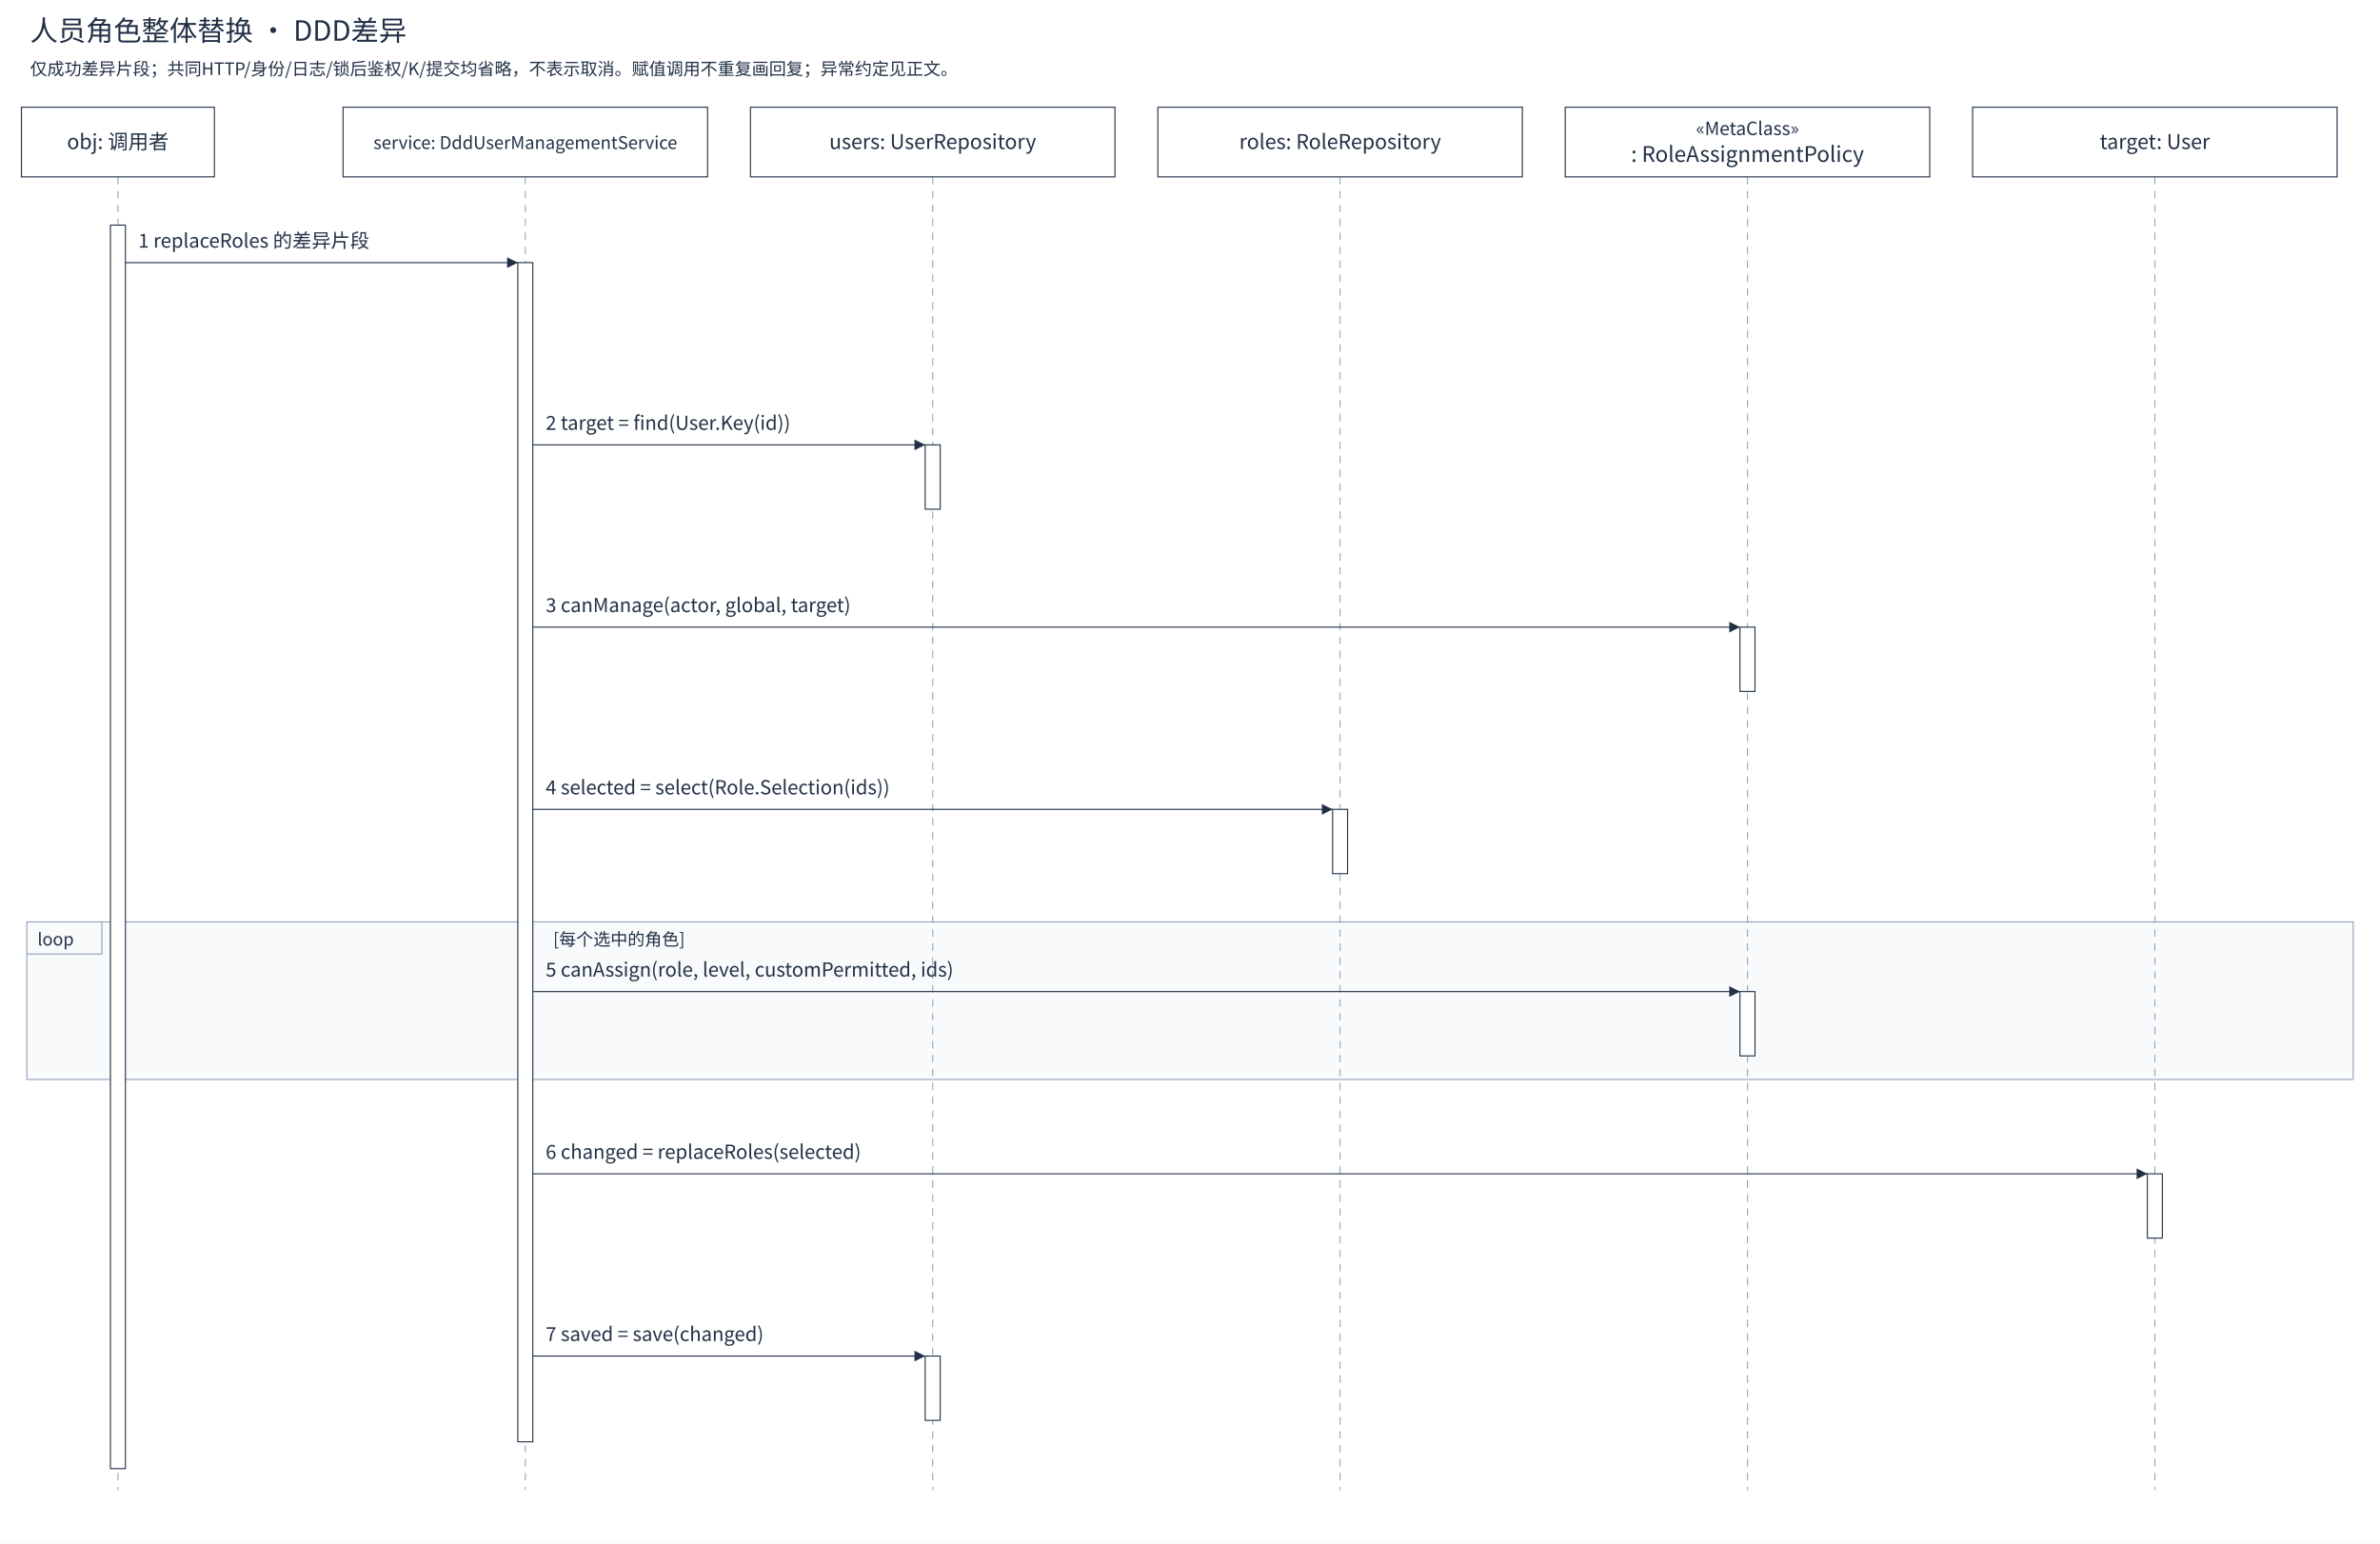
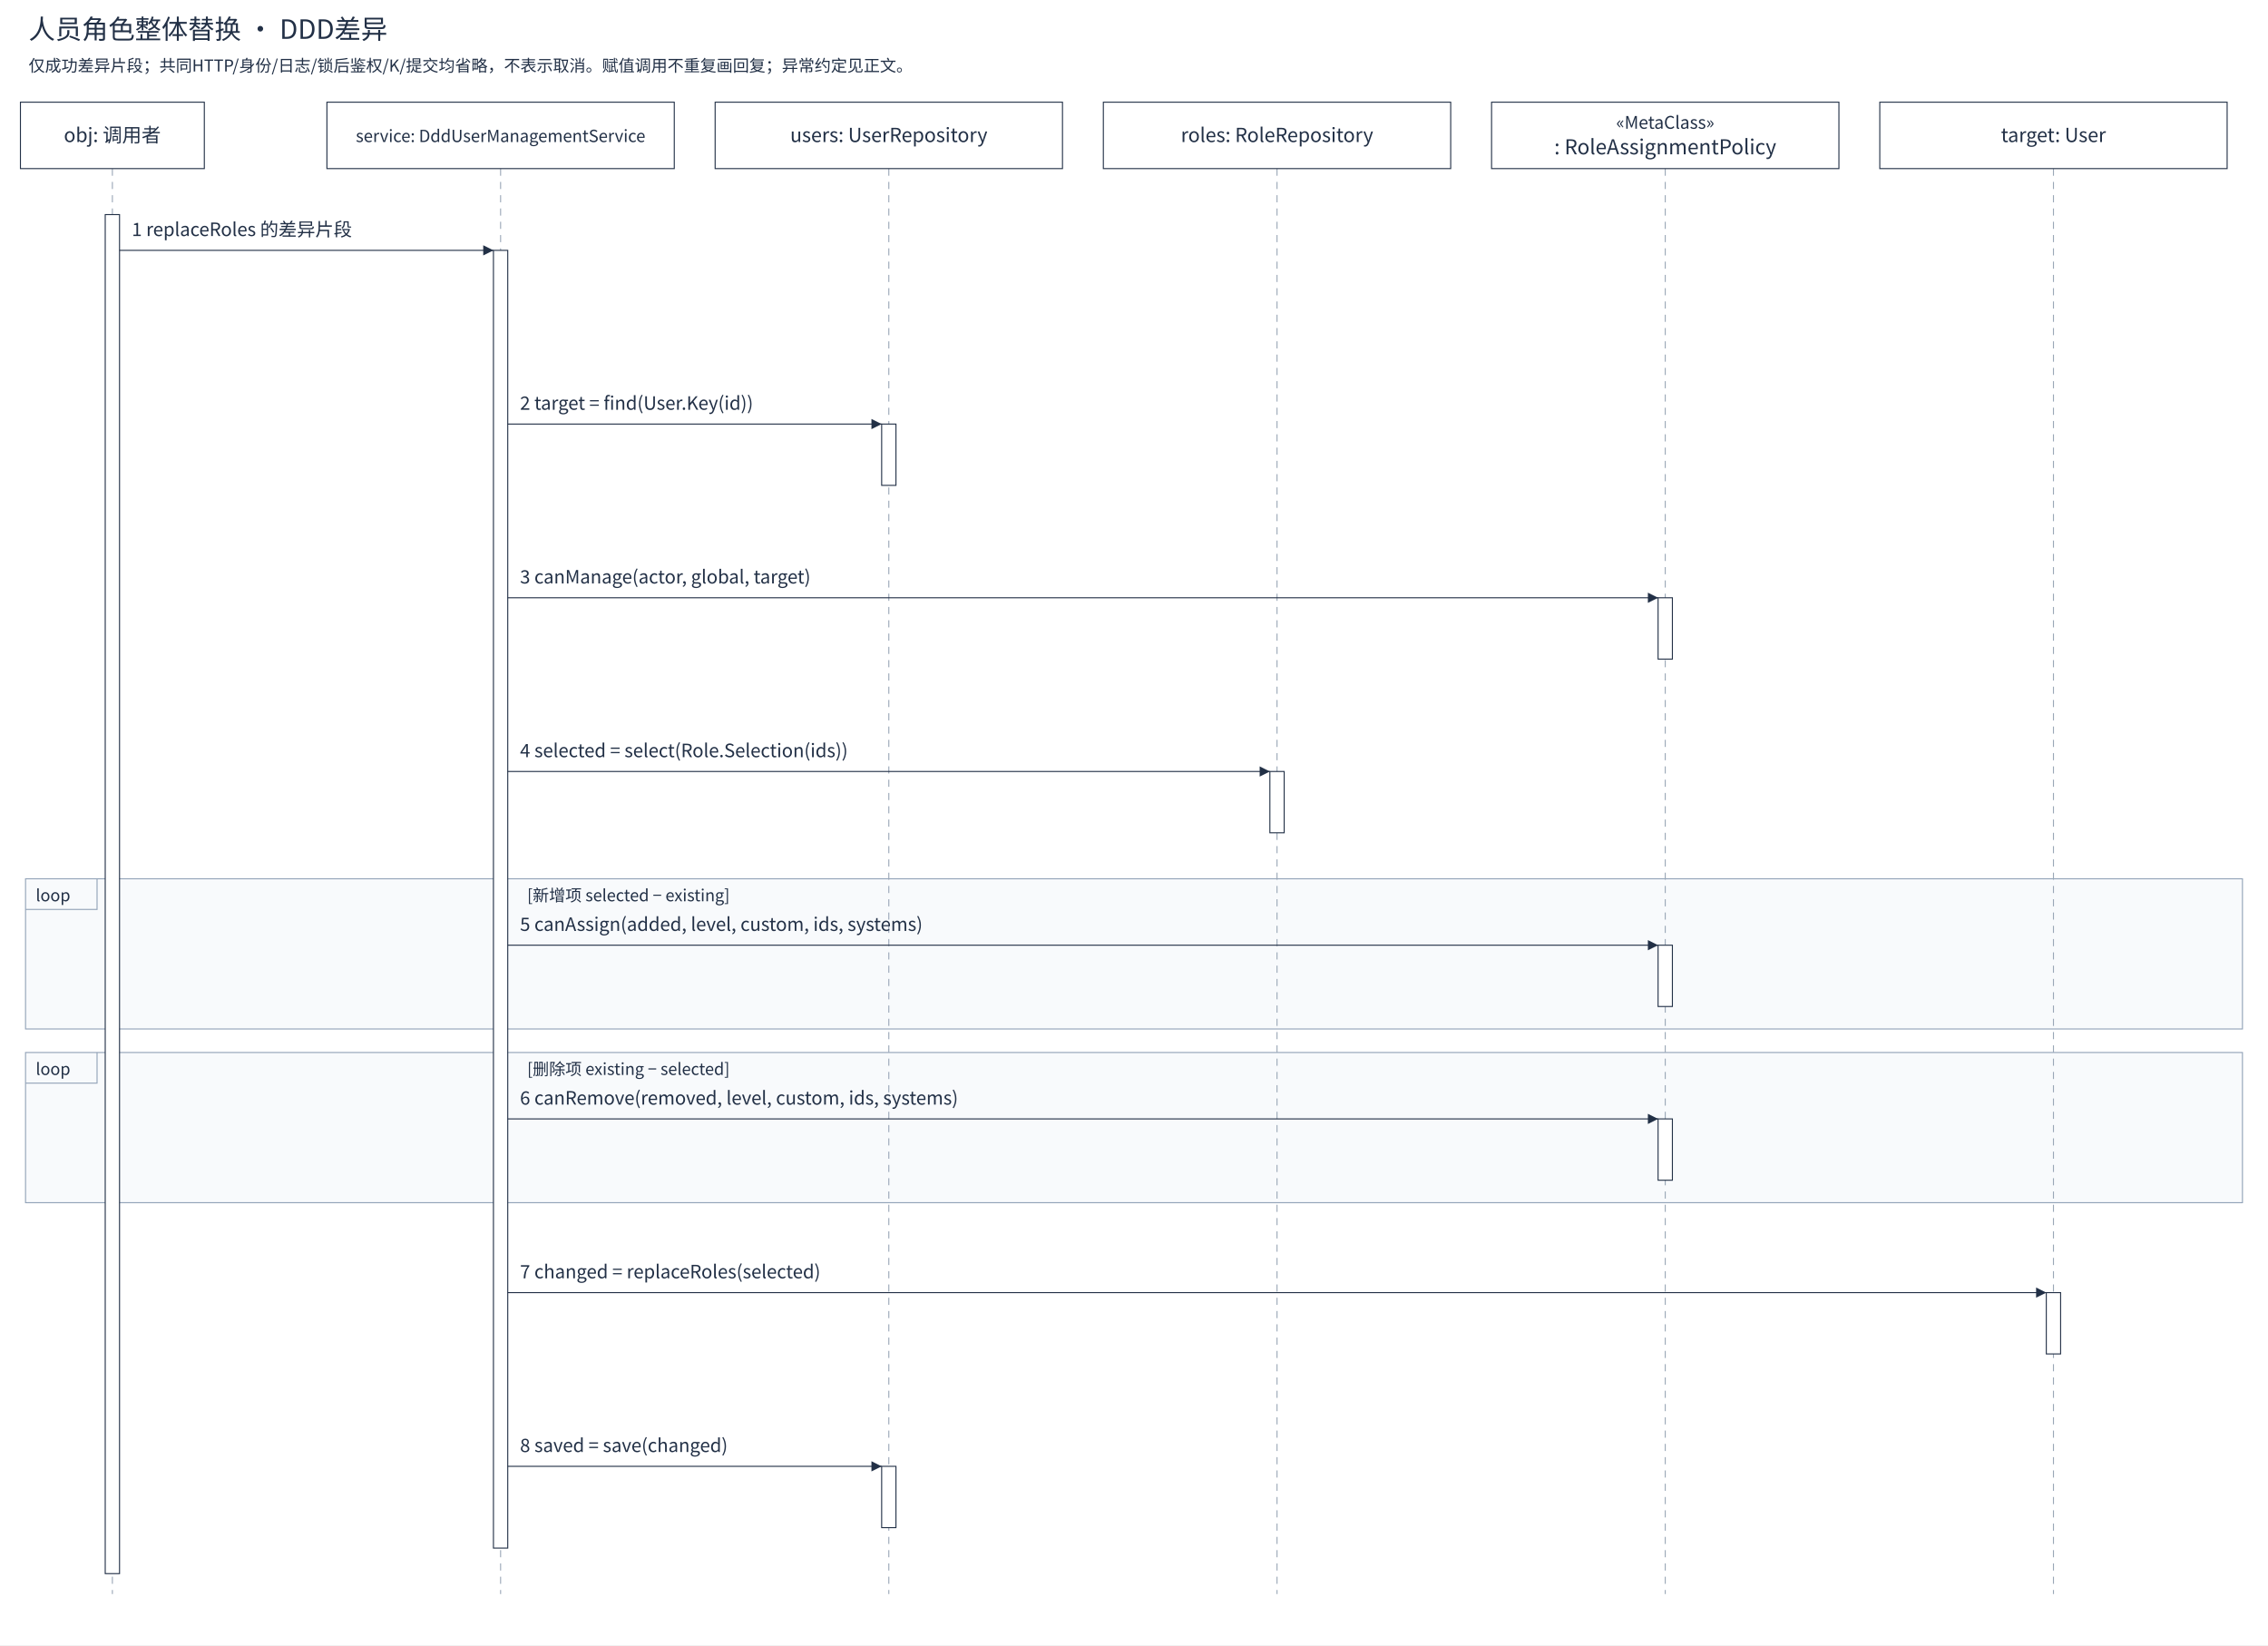
- <svg xmlns="http://www.w3.org/2000/svg" width="2220" height="1440" viewBox="0 0 2220 1440">
+ <svg xmlns="http://www.w3.org/2000/svg" width="2220" height="1610" viewBox="0 0 2220 1610">
  <defs>
    <marker id="open" markerWidth="12" markerHeight="12" refX="11" refY="6" orient="auto">
      <path d="M1,1 L11,6 L1,11" fill="none" stroke="#223046" stroke-width="1.5" />
    </marker>
    <marker id="triangle" markerWidth="14" markerHeight="14" refX="13" refY="7" orient="auto">
      <path d="M1,1 L13,7 L1,13 Z" fill="white" stroke="#245a93" stroke-width="1.4" />
    </marker>
    <marker id="filled" markerWidth="12" markerHeight="12" refX="11" refY="6" orient="auto">
      <path d="M1,1 L11,6 L1,11 Z" fill="#223046" />
    </marker>
  </defs>
  <rect width="100%" height="100%" fill="white" />
  <g font-family="Microsoft YaHei,Noto Sans CJK SC,Arial,sans-serif">
    <text x="28" y="38" font-size="26" text-anchor="start" fill="#223046">人员角色整体替换 · DDD差异</text>
    <text x="28" y="70" font-size="16" text-anchor="start" fill="#223046">仅成功差异片段；共同HTTP/身份/日志/锁后鉴权/K/提交均省略，不表示取消。赋值调用不重复画回复；异常约定见正文。</text>
    <rect x="25" y="860" width="2170" height="147" fill="#f8fafc" stroke="#91a2b7" />
    <path d="M25,890h70v-30" fill="none" stroke="#91a2b7" />
    <text x="35" y="882" font-size="16" text-anchor="start" fill="#223046">loop</text>
-     <text x="516" y="882" font-size="16" text-anchor="start" fill="#223046">[每个选中的角色]</text>
-     <path d="M110,165V1390" stroke="#9aa7b7" stroke-dasharray="7 6" />
+     <text x="516" y="882" font-size="16" text-anchor="start" fill="#223046">[新增项 selected − existing]</text>
+     <rect x="25" y="1030" width="2170" height="147" fill="#f8fafc" stroke="#91a2b7" />
+     <path d="M25,1060h70v-30" fill="none" stroke="#91a2b7" />
+     <text x="35" y="1052" font-size="16" text-anchor="start" fill="#223046">loop</text>
+     <text x="516" y="1052" font-size="16" text-anchor="start" fill="#223046">[删除项 existing − selected]</text>
+     <path d="M110,165V1560" stroke="#9aa7b7" stroke-dasharray="7 6" />
    <rect x="20" y="100" width="180" height="65" fill="white" stroke="#223046" />
    <text x="110" y="139" font-size="19" text-anchor="middle" fill="#223046">obj: 调用者</text>
-     <path d="M490,165V1390" stroke="#9aa7b7" stroke-dasharray="7 6" />
+     <path d="M490,165V1560" stroke="#9aa7b7" stroke-dasharray="7 6" />
    <rect x="320" y="100" width="340" height="65" fill="white" stroke="#223046" />
    <text x="490" y="139" font-size="16.333" text-anchor="middle" fill="#223046">service: DddUserManagementService</text>
-     <path d="M870,165V1390" stroke="#9aa7b7" stroke-dasharray="7 6" />
+     <path d="M870,165V1560" stroke="#9aa7b7" stroke-dasharray="7 6" />
    <rect x="700" y="100" width="340" height="65" fill="white" stroke="#223046" />
    <text x="870" y="139" font-size="19" text-anchor="middle" fill="#223046">users: UserRepository</text>
-     <path d="M1250,165V1390" stroke="#9aa7b7" stroke-dasharray="7 6" />
+     <path d="M1250,165V1560" stroke="#9aa7b7" stroke-dasharray="7 6" />
    <rect x="1080" y="100" width="340" height="65" fill="white" stroke="#223046" />
    <text x="1250" y="139" font-size="19" text-anchor="middle" fill="#223046">roles: RoleRepository</text>
-     <path d="M1630,165V1390" stroke="#9aa7b7" stroke-dasharray="7 6" />
+     <path d="M1630,165V1560" stroke="#9aa7b7" stroke-dasharray="7 6" />
    <rect x="1460" y="100" width="340" height="65" fill="white" stroke="#223046" />
    <text x="1630" y="126" font-size="17" text-anchor="middle" fill="#223046">«MetaClass»</text>
    <text x="1630" y="151" font-size="20" text-anchor="middle" fill="#223046">: RoleAssignmentPolicy</text>
-     <path d="M2010,165V1390" stroke="#9aa7b7" stroke-dasharray="7 6" />
+     <path d="M2010,165V1560" stroke="#9aa7b7" stroke-dasharray="7 6" />
    <rect x="1840" y="100" width="340" height="65" fill="white" stroke="#223046" />
    <text x="2010" y="139" font-size="19" text-anchor="middle" fill="#223046">target: User</text>
-     <rect x="103" y="210" width="14" height="1160" fill="white" stroke="#223046" />
-     <rect x="483" y="245" width="14" height="1100" fill="white" stroke="#223046" />
+     <rect x="103" y="210" width="14" height="1330" fill="white" stroke="#223046" />
+     <rect x="483" y="245" width="14" height="1270" fill="white" stroke="#223046" />
    <rect x="863" y="415" width="14" height="60" fill="white" stroke="#223046" />
    <rect x="1623" y="585" width="14" height="60" fill="white" stroke="#223046" />
    <rect x="1243" y="755" width="14" height="60" fill="white" stroke="#223046" />
    <rect x="1623" y="925" width="14" height="60" fill="white" stroke="#223046" />
-     <rect x="2003" y="1095" width="14" height="60" fill="white" stroke="#223046" />
-     <rect x="863" y="1265" width="14" height="60" fill="white" stroke="#223046" />
+     <rect x="1623" y="1095" width="14" height="60" fill="white" stroke="#223046" />
+     <rect x="2003" y="1265" width="14" height="60" fill="white" stroke="#223046" />
+     <rect x="863" y="1435" width="14" height="60" fill="white" stroke="#223046" />
    <path d="M117,245H483" stroke="#223046" marker-end="url(#filled)" />
    <text x="129" y="231" font-size="18" text-anchor="start" fill="#223046">1 replaceRoles 的差异片段</text>
    <path d="M497,415H863" stroke="#223046" marker-end="url(#filled)" />
    <text x="509" y="401" font-size="18" text-anchor="start" fill="#223046">2 target = find(User.Key(id))</text>
    <path d="M497,585H1623" stroke="#223046" marker-end="url(#filled)" />
    <text x="509" y="571" font-size="18" text-anchor="start" fill="#223046">3 canManage(actor, global, target)</text>
    <path d="M497,755H1243" stroke="#223046" marker-end="url(#filled)" />
    <text x="509" y="741" font-size="18" text-anchor="start" fill="#223046">4 selected = select(Role.Selection(ids))</text>
    <path d="M497,925H1623" stroke="#223046" marker-end="url(#filled)" />
-     <text x="509" y="911" font-size="18" text-anchor="start" fill="#223046">5 canAssign(role, level, customPermitted, ids)</text>
-     <path d="M497,1095H2003" stroke="#223046" marker-end="url(#filled)" />
-     <text x="509" y="1081" font-size="18" text-anchor="start" fill="#223046">6 changed = replaceRoles(selected)</text>
-     <path d="M497,1265H863" stroke="#223046" marker-end="url(#filled)" />
-     <text x="509" y="1251" font-size="18" text-anchor="start" fill="#223046">7 saved = save(changed)</text>
+     <text x="509" y="911" font-size="18" text-anchor="start" fill="#223046">5 canAssign(added, level, custom, ids, systems)</text>
+     <path d="M497,1095H1623" stroke="#223046" marker-end="url(#filled)" />
+     <text x="509" y="1081" font-size="18" text-anchor="start" fill="#223046">6 canRemove(removed, level, custom, ids, systems)</text>
+     <path d="M497,1265H2003" stroke="#223046" marker-end="url(#filled)" />
+     <text x="509" y="1251" font-size="18" text-anchor="start" fill="#223046">7 changed = replaceRoles(selected)</text>
+     <path d="M497,1435H863" stroke="#223046" marker-end="url(#filled)" />
+     <text x="509" y="1421" font-size="18" text-anchor="start" fill="#223046">8 saved = save(changed)</text>
  </g>
</svg>
